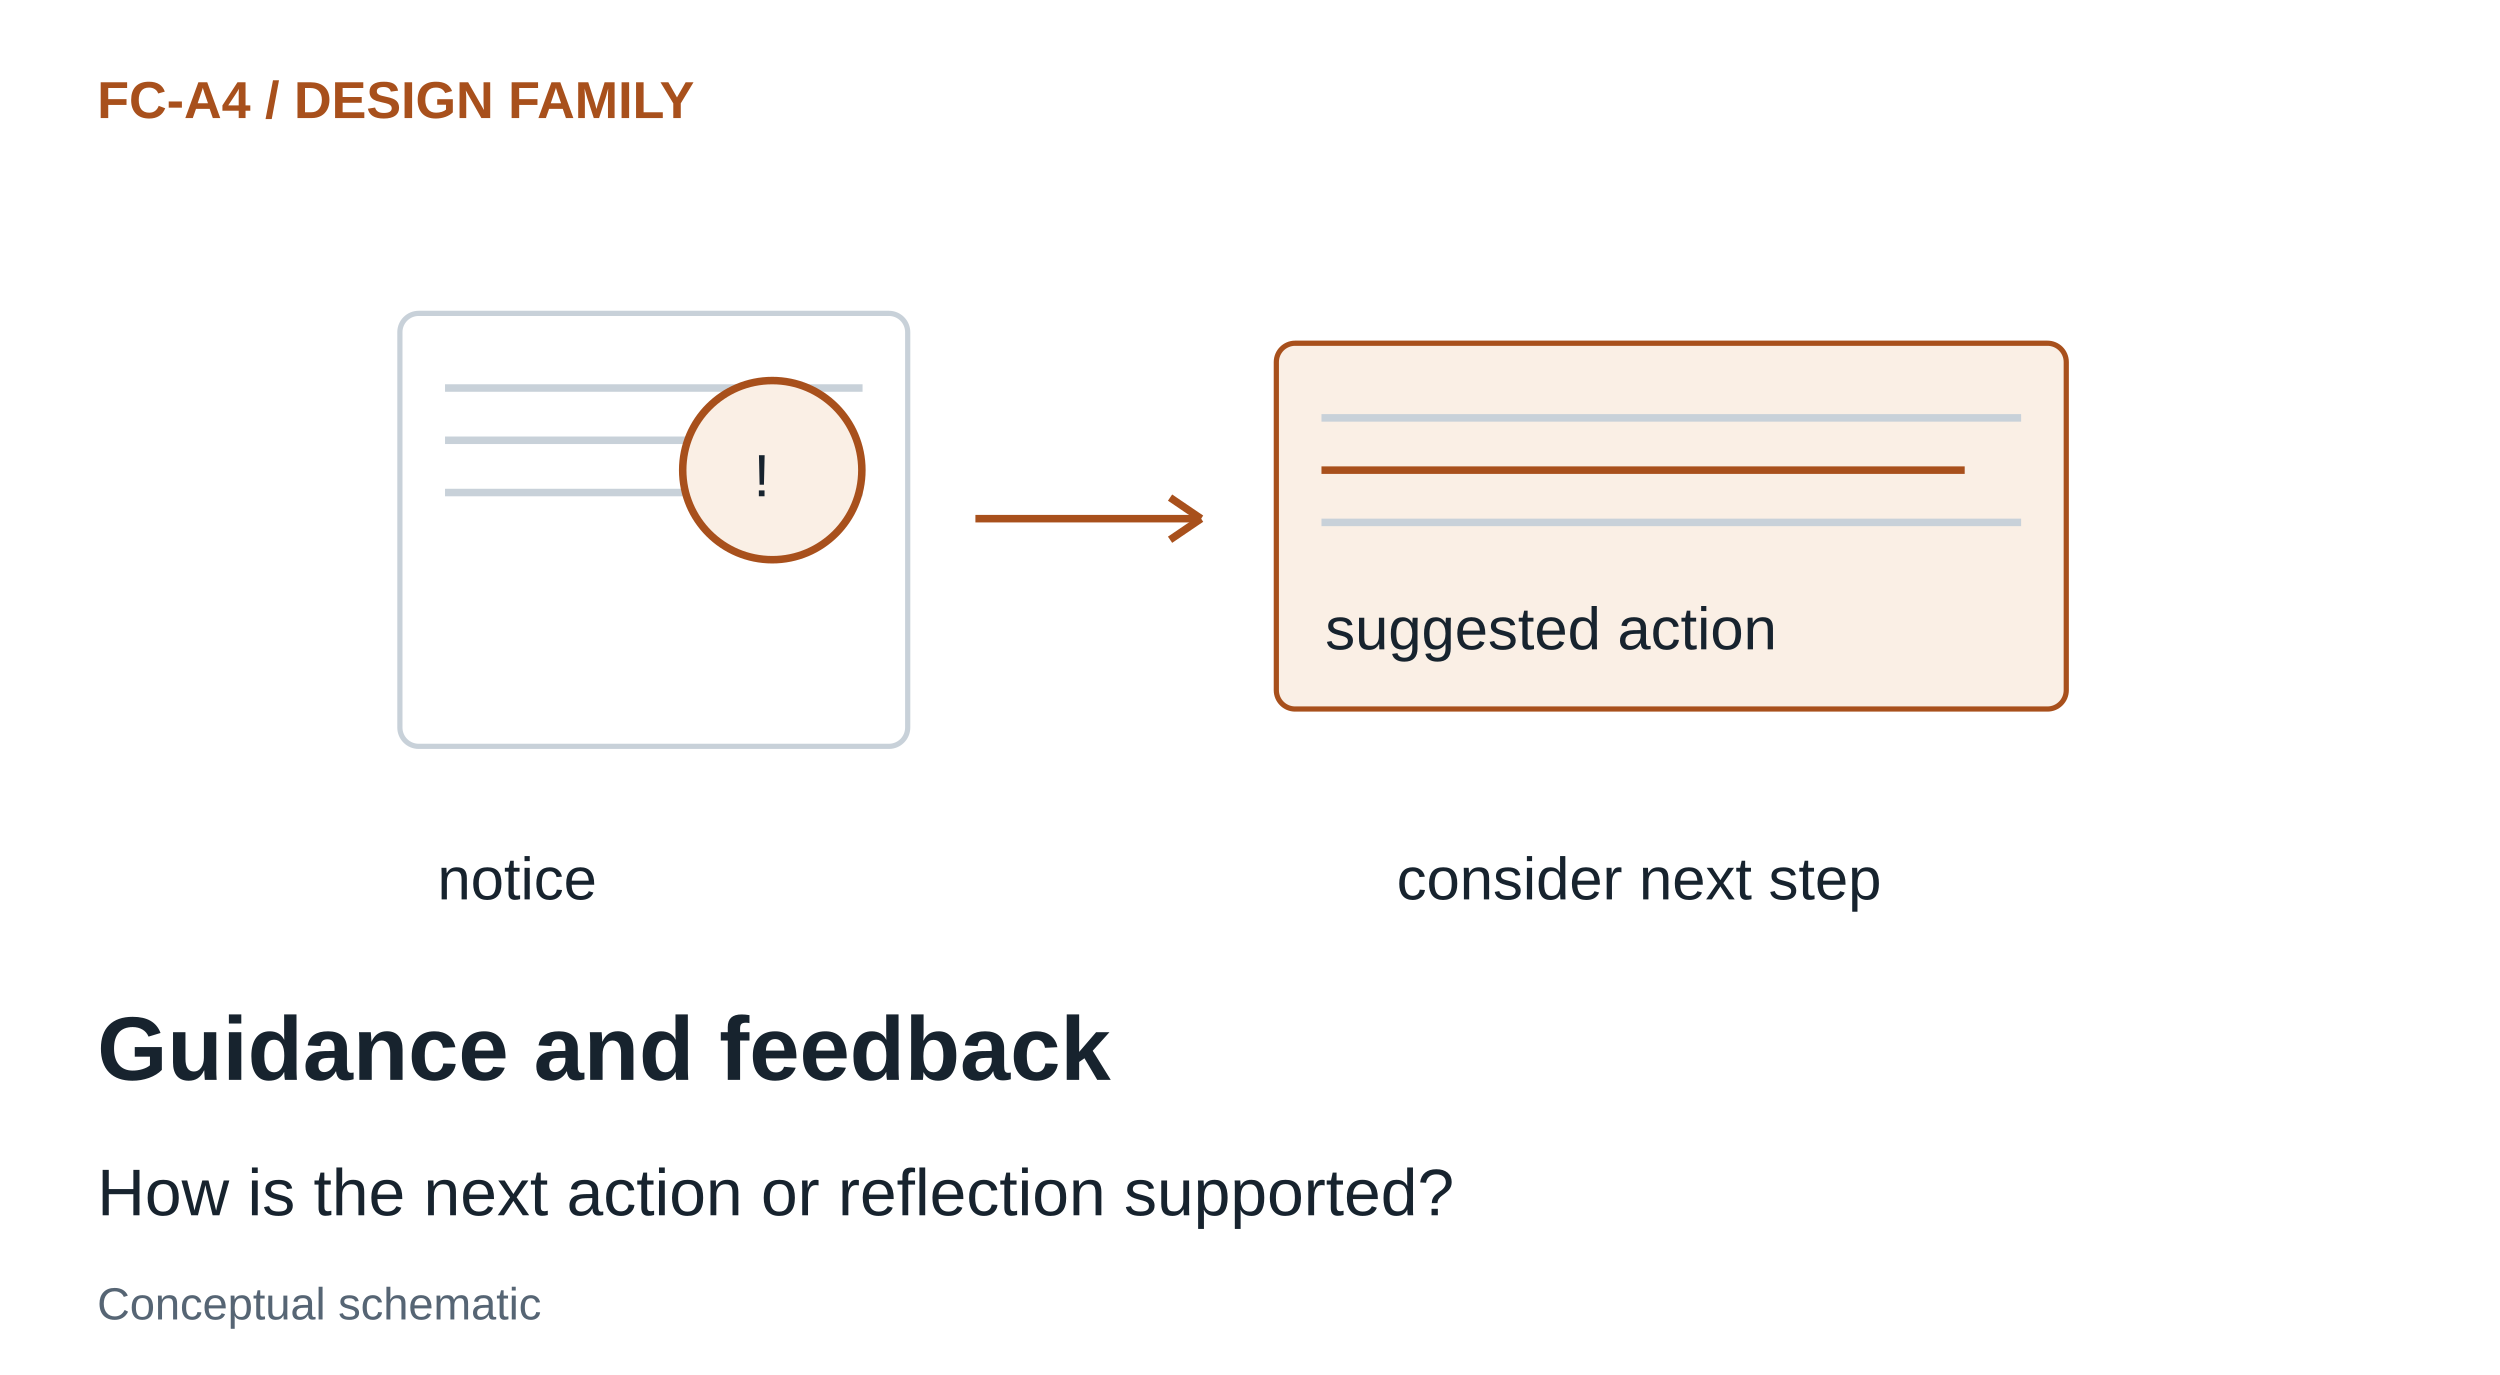
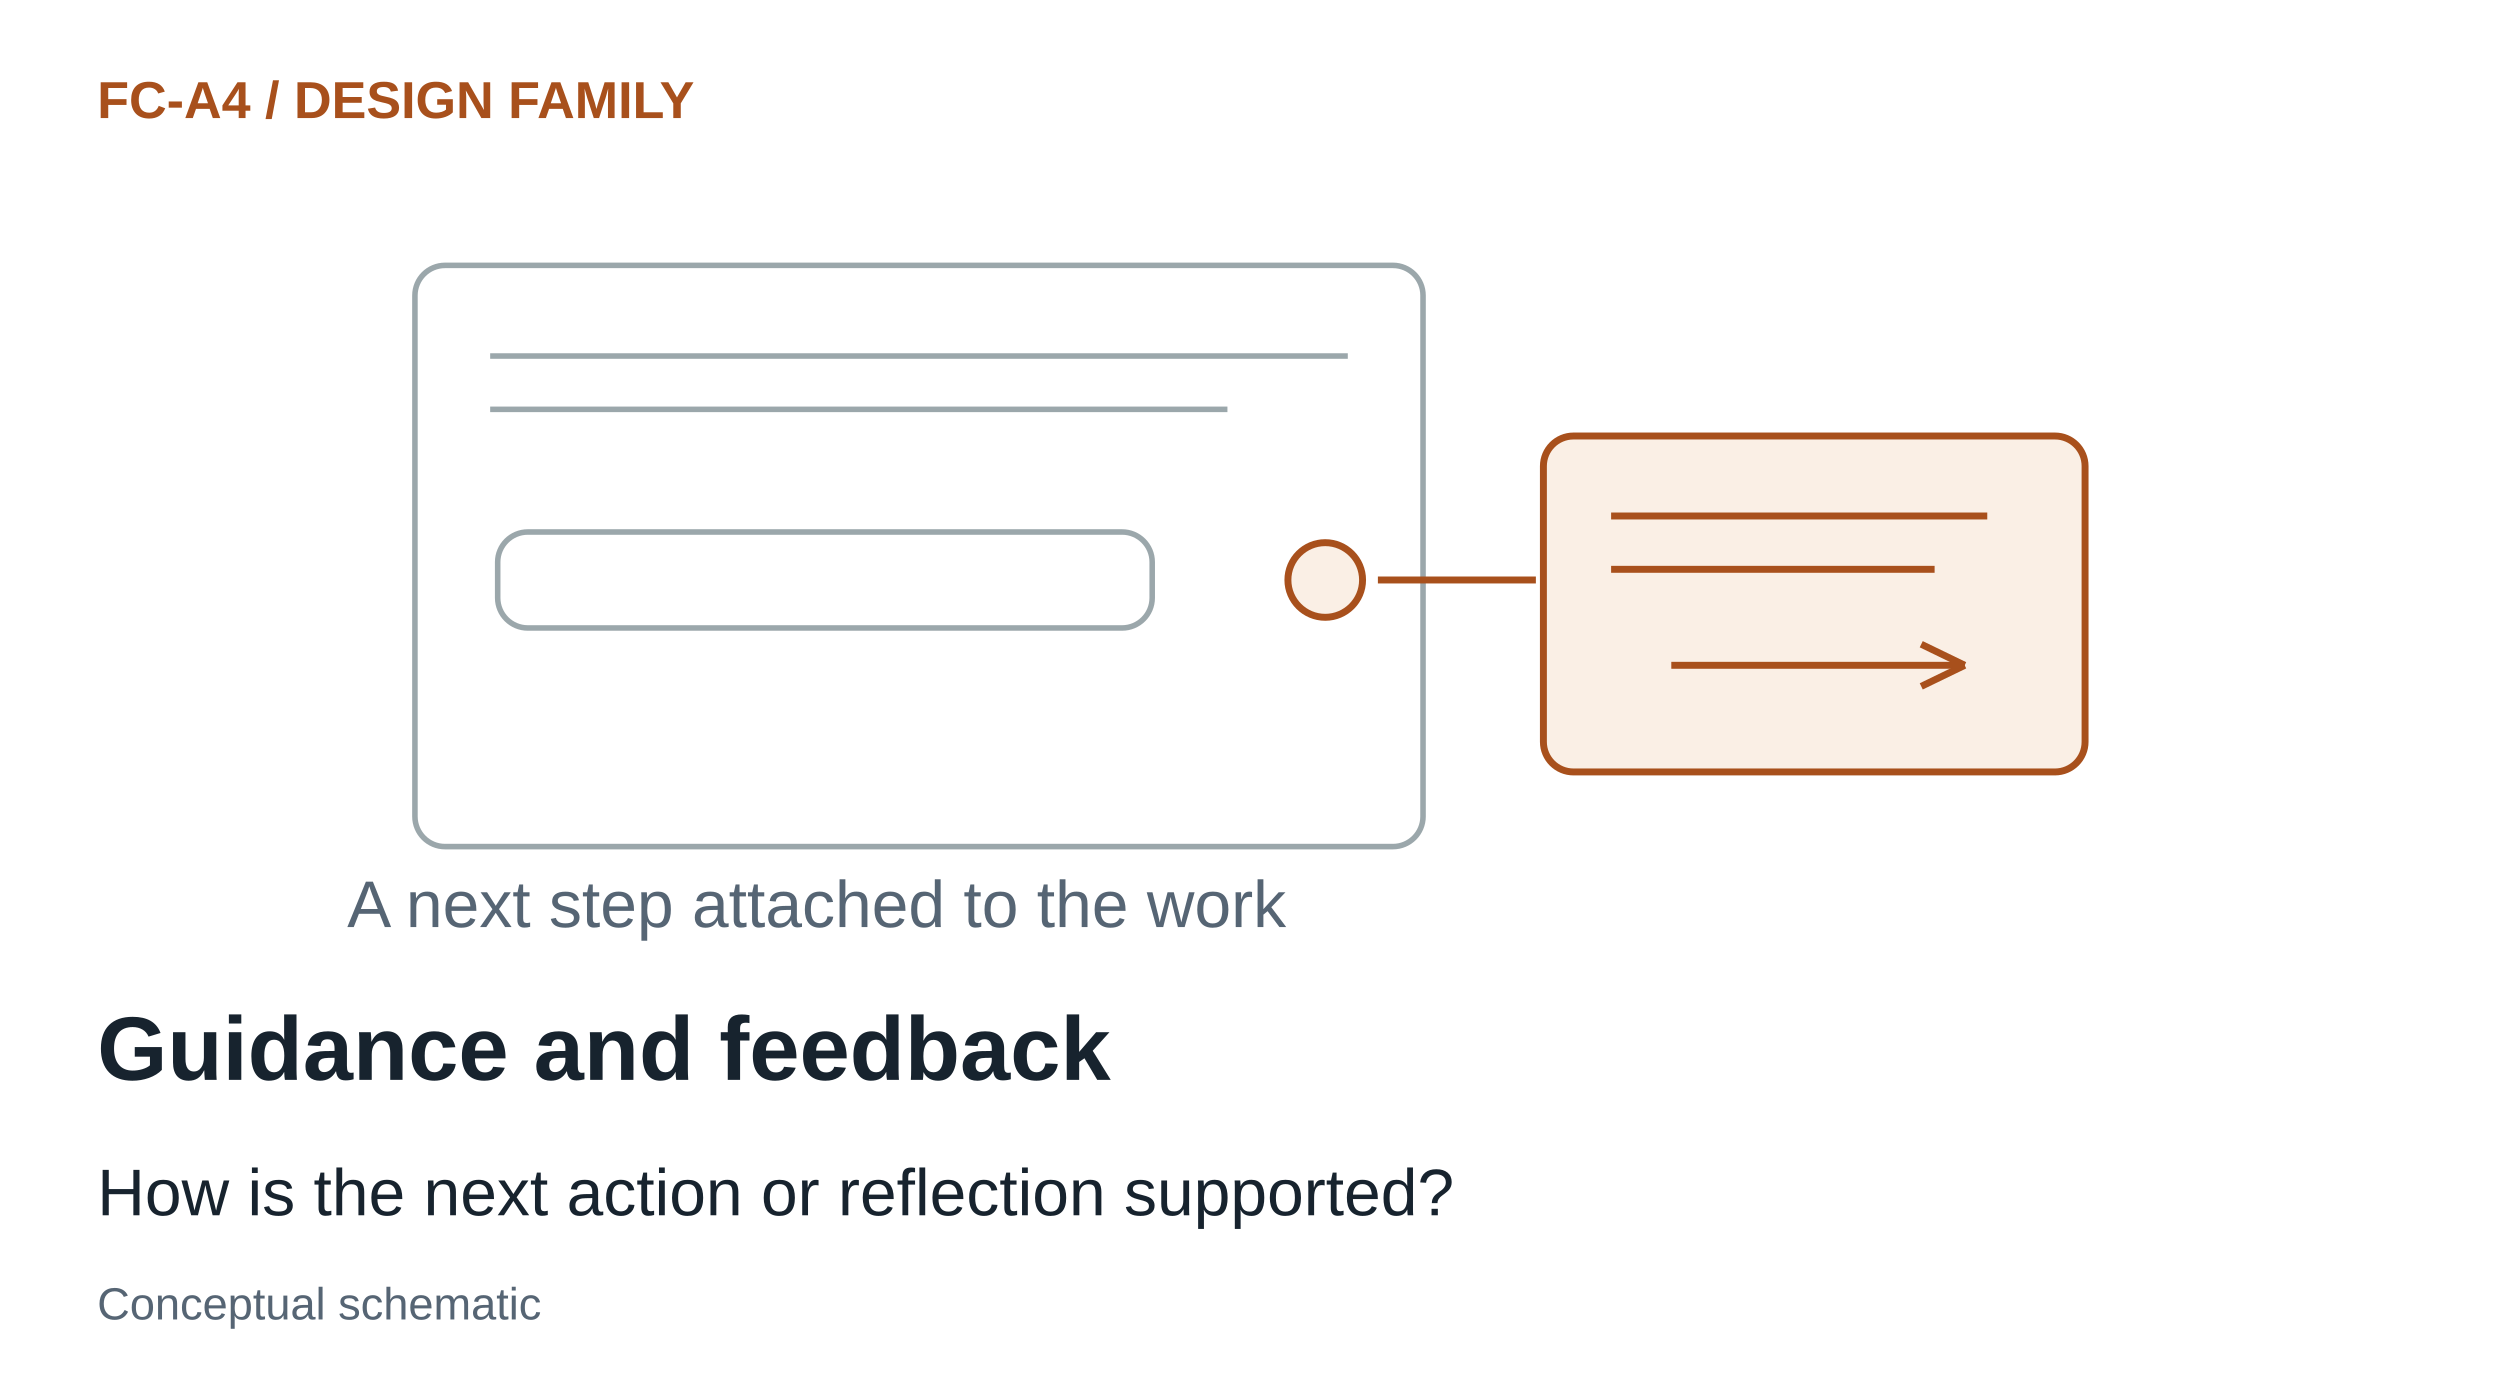
<svg xmlns="http://www.w3.org/2000/svg" width="720" height="396" viewBox="0 0 720 396" role="img" aria-labelledby="atlas-title atlas-description">
  <rect width="720" height="396" fill="white" />
  <rect x="0" y="0" width="720" height="390" rx="0" fill="#ffffff" stroke="none" stroke-width="1.5" />
  <text x="28" y="34" fill="#a8501c" font-family="Arial, Helvetica, sans-serif" font-size="15" font-weight="700">
    <tspan x="28" dy="0">FC-A4 / DESIGN FAMILY</tspan>
  </text>
-   <rect x="115.167" y="90.25" width="146.25" height="124.7" rx="5.417" fill="#ffffff" stroke="#c8d1d9" stroke-width="1.5" />
-   <line x1="128.167" y1="111.75" x2="248.417" y2="111.75" stroke="#c8d1d9" stroke-width="2.167" />
-   <line x1="128.167" y1="126.8" x2="232.167" y2="126.8" stroke="#c8d1d9" stroke-width="2.167" />
-   <line x1="128.167" y1="141.85" x2="248.417" y2="141.85" stroke="#c8d1d9" stroke-width="2.167" />
-   <circle cx="222.417" cy="135.4" r="25.8" fill="#faefe5" stroke="#a8501c" stroke-width="2.167" />
-   <text x="217" y="142.925" fill="#17232e" font-family="Arial, Helvetica, sans-serif" font-size="17.2" font-weight="400">
-     <tspan x="217" dy="0">!</tspan>
-   </text>
-   <line x1="280.917" y1="149.375" x2="345.917" y2="149.375" stroke="#a8501c" stroke-width="2.167" />
-   <line x1="345.917" y1="149.375" x2="336.976" y2="155.445" stroke="#a8501c" stroke-width="2.167" />
-   <line x1="345.917" y1="149.375" x2="336.976" y2="143.305" stroke="#a8501c" stroke-width="2.167" />
-   <rect x="367.583" y="98.85" width="227.5" height="105.35" rx="5.417" fill="#faefe5" stroke="#a8501c" stroke-width="1.5" />
-   <line x1="380.583" y1="120.35" x2="582.083" y2="120.35" stroke="#c8d1d9" stroke-width="2.167" />
-   <line x1="380.583" y1="135.4" x2="565.833" y2="135.4" stroke="#a8501c" stroke-width="2.167" />
-   <line x1="380.583" y1="150.45" x2="582.083" y2="150.45" stroke="#c8d1d9" stroke-width="2.167" />
-   <text x="381.667" y="187" fill="#17232e" font-family="Arial, Helvetica, sans-serif" font-size="17.2" font-weight="400">
-     <tspan x="381.667" dy="0">suggested action</tspan>
-   </text>
-   <text x="126" y="259.025" fill="#17232e" font-family="Arial, Helvetica, sans-serif" font-size="17.2" font-weight="400">
-     <tspan x="126" dy="0">notice</tspan>
-   </text>
-   <text x="402.25" y="259.025" fill="#17232e" font-family="Arial, Helvetica, sans-serif" font-size="17.2" font-weight="400">
-     <tspan x="402.25" dy="0">consider next step</tspan>
+   <rect x="119.5" y="76.429" width="290.333" height="167.393" rx="8.667" fill="#ffffff" stroke="#9ba7ab" stroke-width="1.6" />
+   <line x1="141.167" y1="102.536" x2="388.167" y2="102.536" stroke="#9ba7ab" stroke-width="1.6" />
+   <line x1="141.167" y1="117.893" x2="353.5" y2="117.893" stroke="#9ba7ab" stroke-width="1.6" />
+   <rect x="143.333" y="153.214" width="188.5" height="27.643" rx="8.667" fill="#ffffff" stroke="#9ba7ab" stroke-width="1.6" />
+   <circle cx="381.667" cy="167.036" r="10.75" fill="#faefe5" stroke="#a8501c" stroke-width="2" />
+   <rect x="444.5" y="125.571" width="156" height="96.75" rx="8.667" fill="#faefe5" stroke="#a8501c" stroke-width="2" />
+   <line x1="396.833" y1="167.036" x2="442.333" y2="167.036" stroke="#a8501c" stroke-width="2" />
+   <line x1="464" y1="148.607" x2="572.333" y2="148.607" stroke="#a8501c" stroke-width="2" />
+   <line x1="464" y1="163.964" x2="557.167" y2="163.964" stroke="#a8501c" stroke-width="2" />
+   <line x1="481.333" y1="191.607" x2="565.833" y2="191.607" stroke="#a8501c" stroke-width="2" />
+   <line x1="565.833" y1="191.607" x2="553.316" y2="197.677" stroke="#a8501c" stroke-width="2" />
+   <line x1="565.833" y1="191.607" x2="553.316" y2="185.537" stroke="#a8501c" stroke-width="2" />
+   <text x="100" y="267" fill="#566574" font-family="Arial, Helvetica, sans-serif" font-size="19" font-weight="400">
+     <tspan x="100" dy="0">A next step attached to the work</tspan>
  </text>
  <text x="28" y="311" fill="#17232e" font-family="Arial, Helvetica, sans-serif" font-size="26" font-weight="700">
    <tspan x="28" dy="0">Guidance and feedback</tspan>
  </text>
  <text x="28" y="350" fill="#17232e" font-family="Arial, Helvetica, sans-serif" font-size="19" font-weight="400">
    <tspan x="28" dy="0">How is the next action or reflection supported?</tspan>
  </text>
  <text x="28" y="380" fill="#566574" font-family="Arial, Helvetica, sans-serif" font-size="13" font-weight="400">
    <tspan x="28" dy="0">Conceptual schematic</tspan>
  </text>
  <a href="../../design-space-atlas.html#FC-A4" target="_top" aria-label="Guidance and feedback">
    <rect x="0" y="0" width="720" height="390" fill="transparent" pointer-events="all" />
  </a>
</svg>
